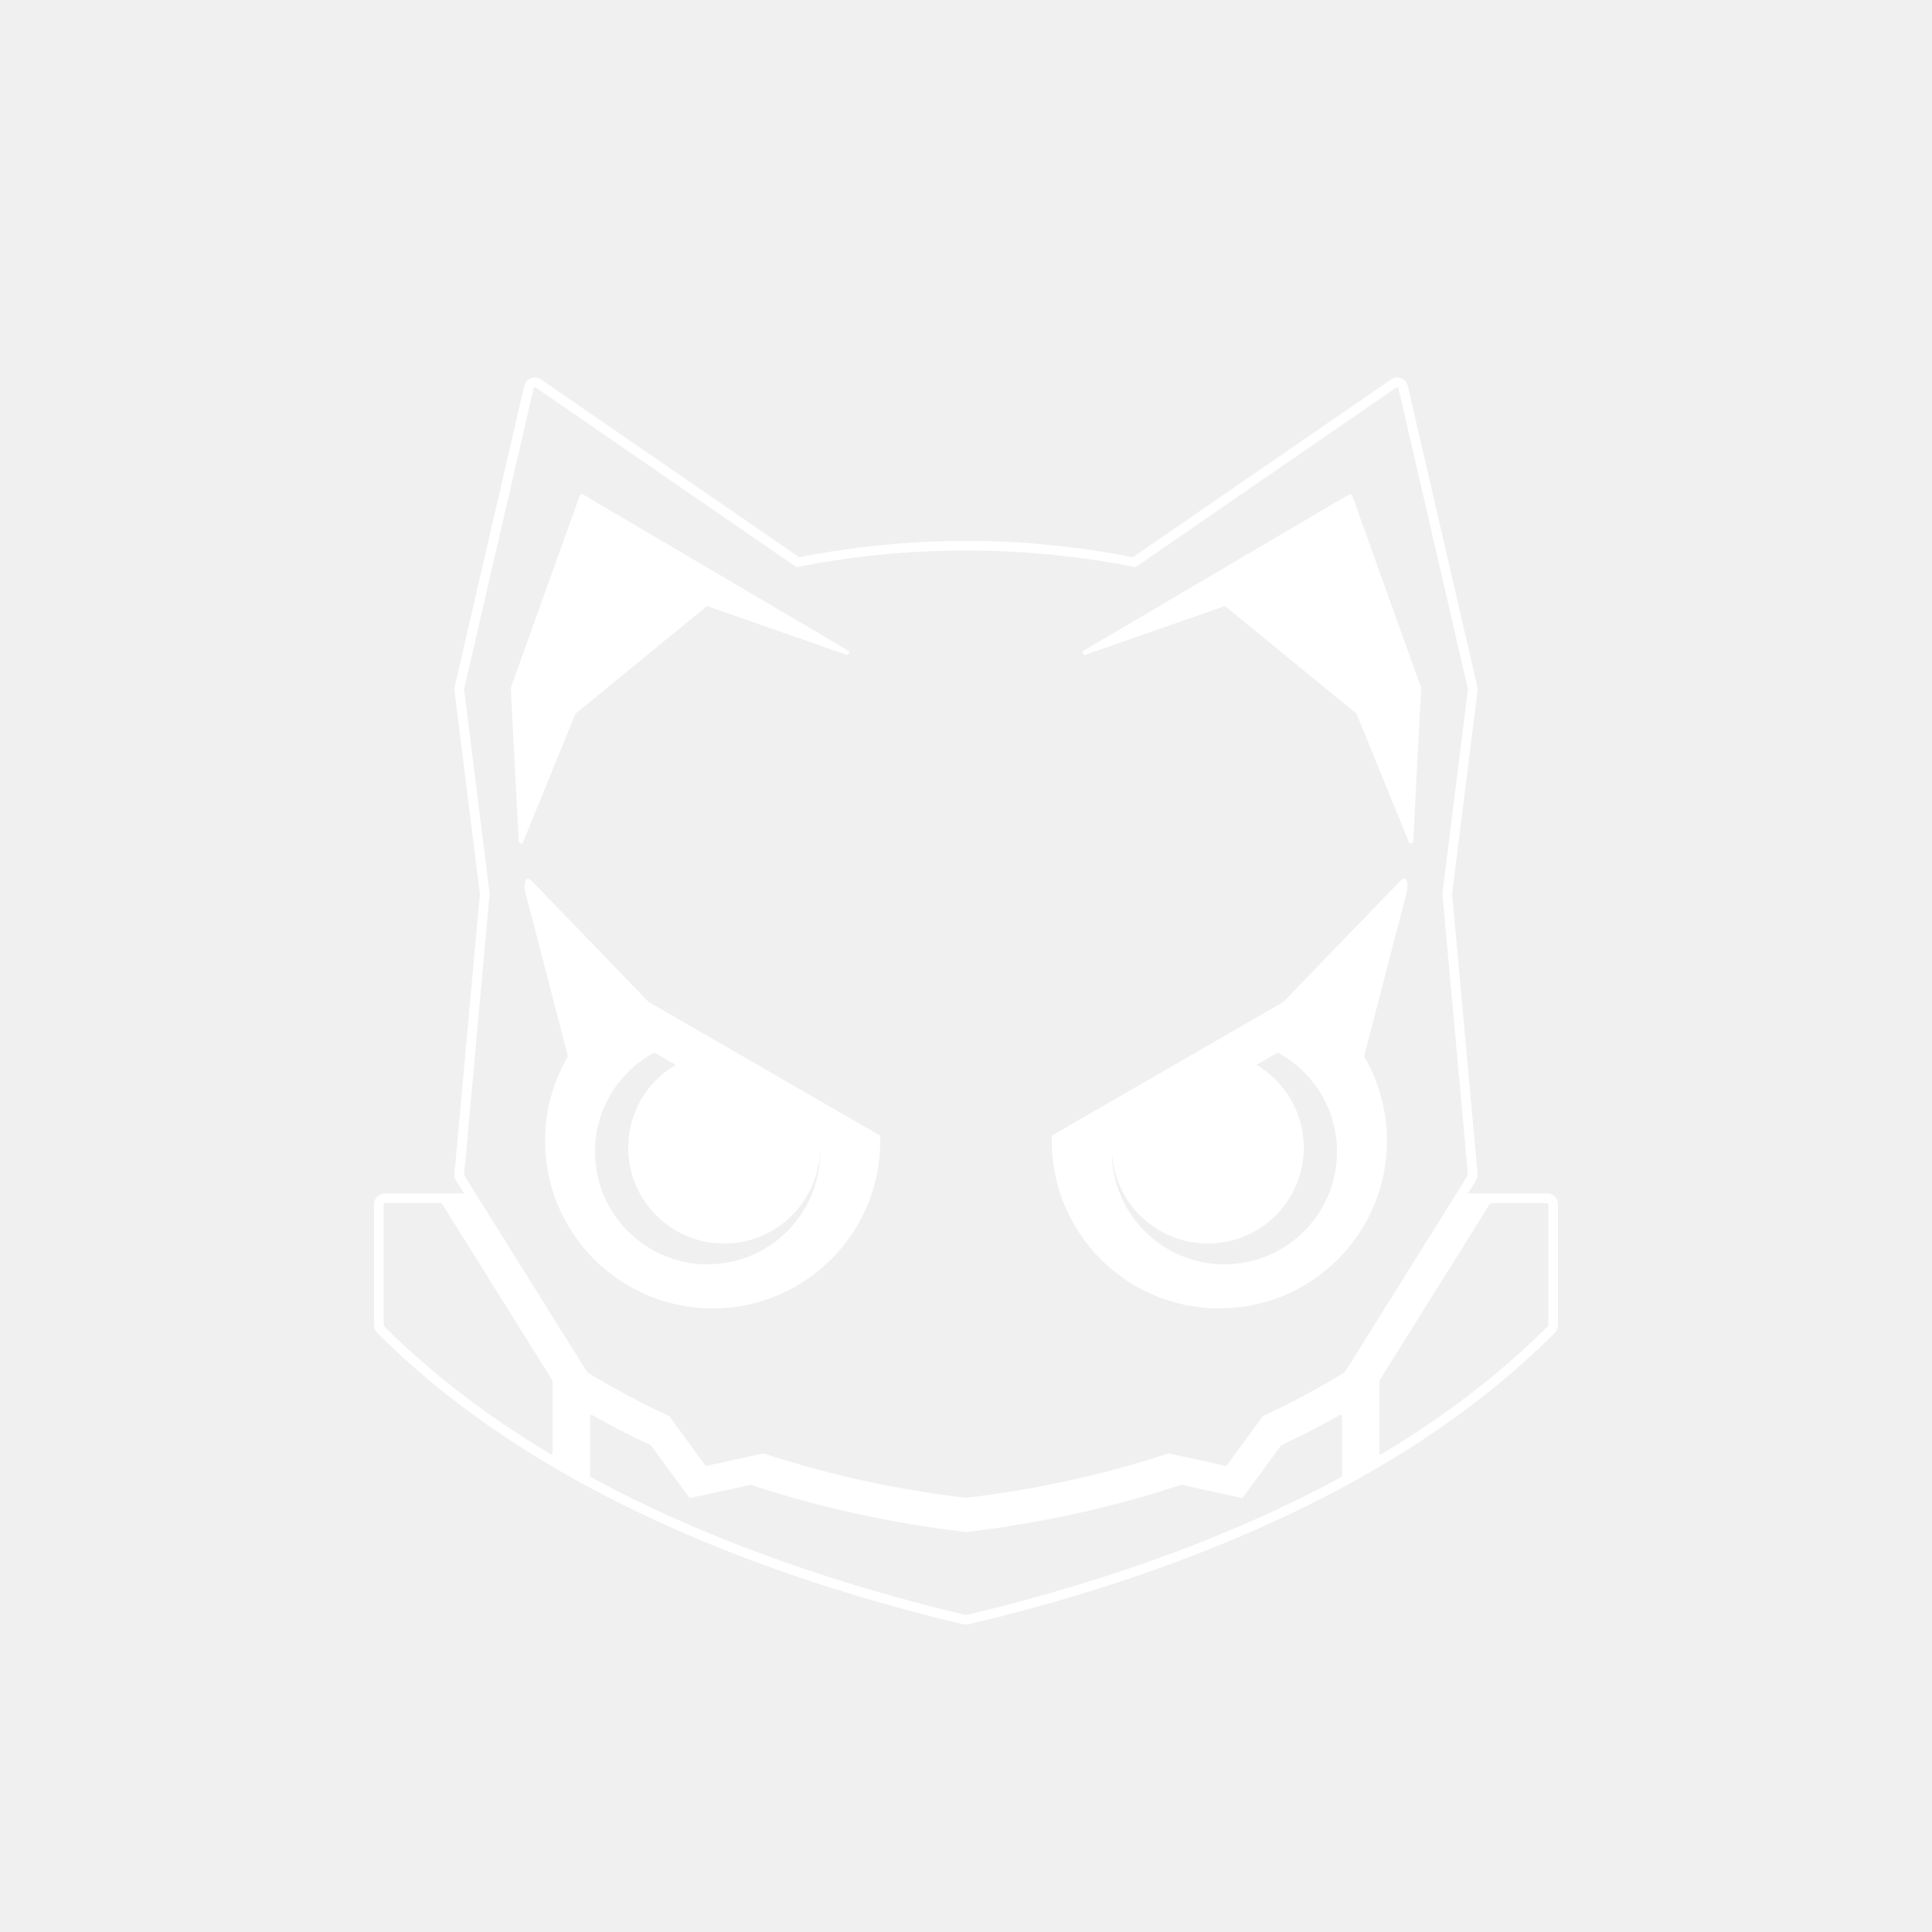
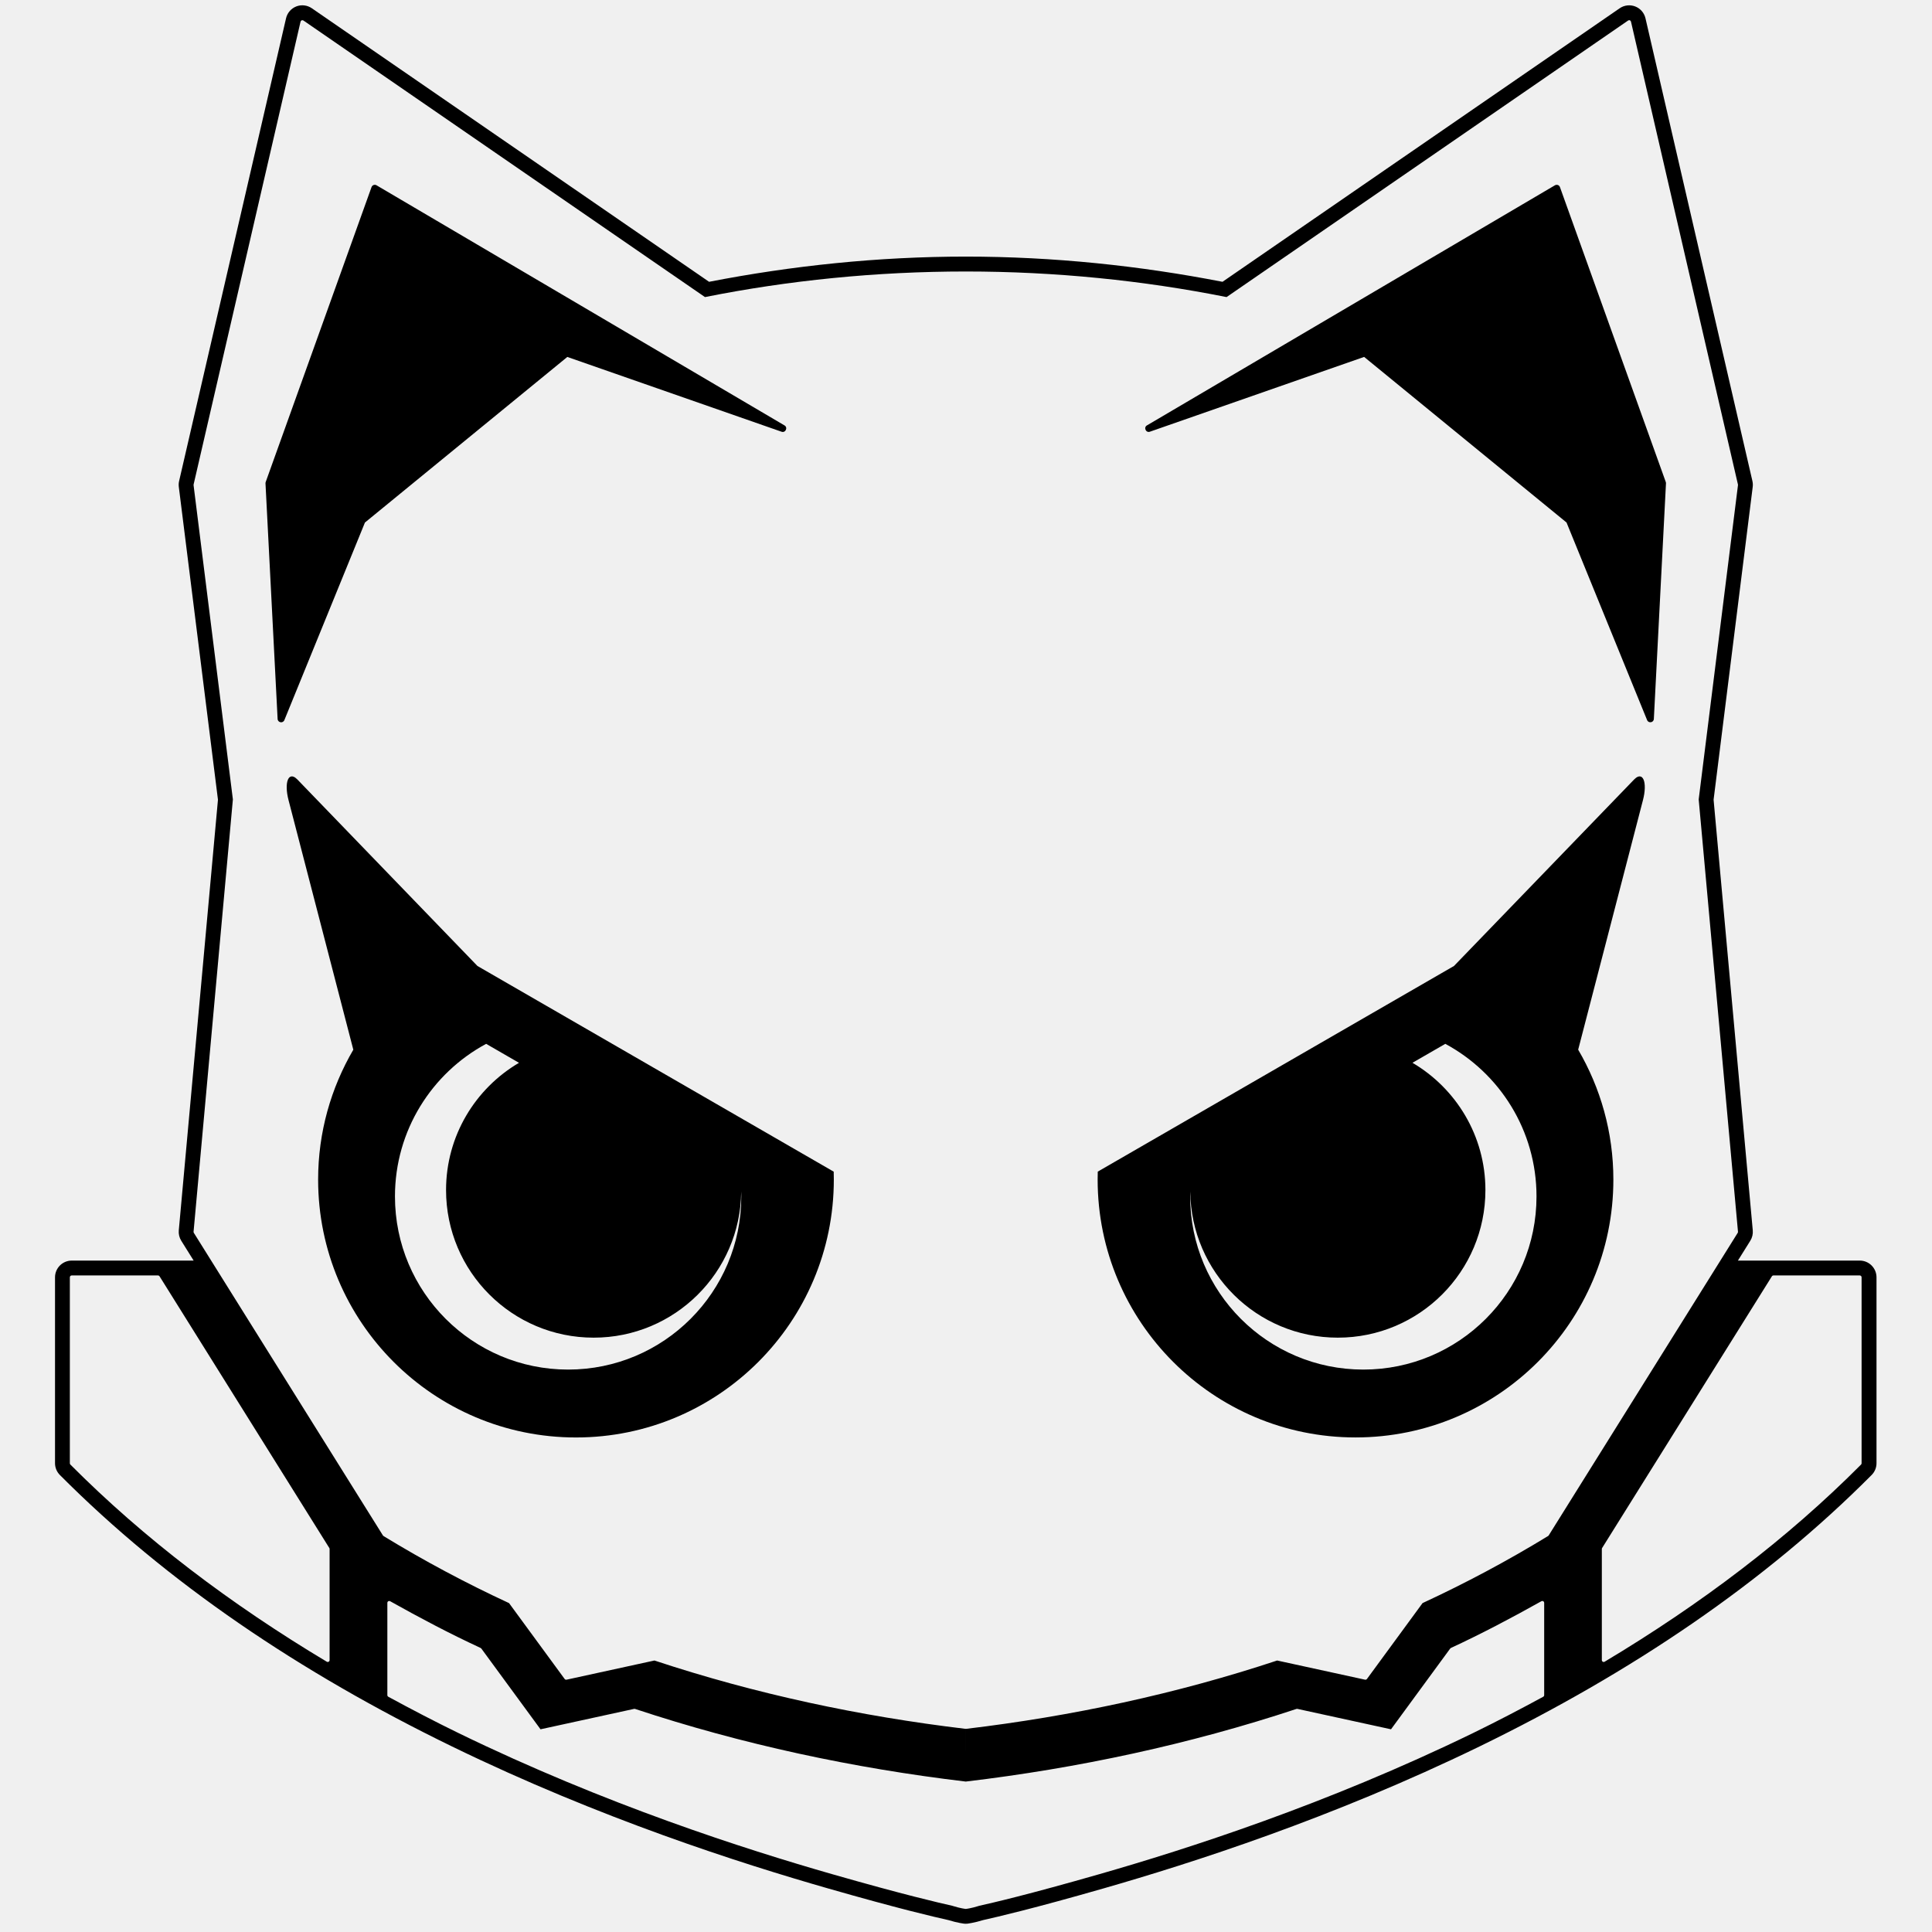
- <svg xmlns="http://www.w3.org/2000/svg" width="400mm" height="400mm" viewBox="0 0 100 100" version="1.1" id="svg123" xml:space="preserve">
+ <svg xmlns="http://www.w3.org/2000/svg" width="260mm" height="260mm" viewBox="0 0 65 65" version="1.1" id="svg123" xml:space="preserve">
  <defs id="defs120">
    <linearGradient id="linearGradient4769">
      <stop style="stop-color:#ffffff;stop-opacity:1;" offset="0" id="stop4765" />
      <stop style="stop-color:#ffffff;stop-opacity:0;" offset="1" id="stop4767" />
    </linearGradient>
    <linearGradient id="linearGradient2383">
      <stop style="stop-color:#000000;stop-opacity:1;" offset="0" id="stop2381" />
    </linearGradient>
  </defs>
-   <path id="path57" style="color:#000000;display:inline;fill:#ffffff;fill-opacity:1;stroke-linecap:round;stroke-linejoin:round;stroke-miterlimit:30;-inkscape-stroke:none;paint-order:markers stroke fill" d="m 77.478,60.922 a 0.563,0.563 0 0 0 -0.346,0.398 l -3.598,15.57 a 0.563,0.563 0 0 0 -0.01,0.197 l 1.316,10.524 -1.318,14.49 a 0.563,0.563 0 0 0 0.084,0.35 l 0.416,0.666 h -1.166 -2.935 a 0.563,0.563 0 0 0 -0.562,0.562 v 6.256 a 0.563,0.563 0 0 0 0.164,0.396 c 3.612,3.628 8.061,6.635 13.197,9.135 4.973,2.42 9.703,3.93 12.643,4.773 2.391,0.686 3.563,0.957 4.043,1.064 0.001,3.3e-4 8.24e-4,-3.4e-4 0.002,0 0.311,0.097 0.54,0.123 0.541,0.123 a 0.563,0.563 0 0 0 0.102,0 c 6.6e-4,-6e-5 0.23,-0.026 0.541,-0.123 10e-4,-3.4e-4 8.1e-4,3.3e-4 0.002,0 0.48,-0.108 1.652,-0.378 4.043,-1.064 2.94,-0.844 7.67,-2.354 12.643,-4.773 5.137,-2.5 9.585,-5.507 13.197,-9.135 a 0.563,0.563 0 0 0 0.164,-0.396 v -6.256 a 0.563,0.563 0 0 0 -0.562,-0.562 h -2.115 -0.82 -1.166 l 0.416,-0.666 a 0.563,0.563 0 0 0 0.084,-0.35 l -1.318,-14.49 1.316,-10.524 a 0.563,0.563 0 0 0 -0.01,-0.197 l -3.598,-15.57 a 0.563,0.563 0 0 0 -0.867,-0.336 l -13.363,9.203 c -2.772,-0.539 -5.674,-0.848 -8.637,-0.848 -2.963,4.1e-5 -5.865,0.309 -8.637,0.848 L 78,60.984 a 0.563,0.563 0 0 0 -0.522,-0.062 z m 0.18,0.468 h 1.29e-4 c 0.019,-0.007 0.041,-0.005 0.058,0.006 l 13.51,9.305 c 2.807,-0.561 5.763,-0.861 8.774,-0.861 h 2.59e-4 2.58e-4 c 3.01,4.2e-5 5.967,0.301 8.774,0.861 l 13.51,-9.305 c 0.017,-0.011 0.038,-0.014 0.058,-0.006 0.019,0.007 0.033,0.024 0.038,0.044 l 3.598,15.57 c 0.002,0.007 0.003,0.014 0.002,0.021 l -1.322,10.576 1.322,14.547 c 6e-4,0.013 -0.003,0.026 -0.01,0.037 l -6.361,10.182 c -0.006,0.008 -0.013,0.015 -0.022,0.019 -1.36,0.831 -2.769,1.582 -4.219,2.254 l -1.871,2.553 c -0.015,0.019 -0.04,0.029 -0.064,0.024 l -2.957,-0.645 c -3.386,1.122 -6.911,1.876 -10.467,2.299 -0.003,-0.001 -0.005,-0.001 -0.008,-0.002 v 0.736 h -1.3e-4 -1.27e-4 v -0.736 c -0.003,0.001 -0.005,9.4e-4 -0.008,0.002 -3.555,-0.423 -7.081,-1.177 -10.467,-2.299 l -2.957,0.645 c -0.024,0.006 -0.049,-0.004 -0.064,-0.023 l -1.871,-2.553 c -1.45,-0.672 -2.859,-1.423 -4.219,-2.254 -0.009,-0.005 -0.016,-0.011 -0.022,-0.019 l -6.361,-10.182 c -0.007,-0.011 -0.011,-0.024 -0.01,-0.037 l 1.322,-14.547 -1.322,-10.576 c -6e-4,-0.007 8e-6,-0.014 0.002,-0.021 l 3.598,-15.57 c 0.005,-0.02 0.019,-0.036 0.038,-0.044 z m 2.419,5.541 c -0.033,0.012 -0.059,0.039 -0.07,0.072 l -3.559,9.917 c -0.006,0.015 -0.008,0.03 -0.008,0.046 l 0.408,7.929 c 0.007,0.125 0.179,0.155 0.227,0.039 l 2.711,-6.648 6.809,-5.571 7.199,2.513 c 0.14,0.06 0.236,-0.145 0.1,-0.214 L 80.177,66.94 c -0.03,-0.018 -0.066,-0.021 -0.099,-0.009 z m 39.844,0 c -0.033,-0.012 -0.069,-0.008 -0.099,0.009 l -13.718,8.073 c -0.136,0.069 -0.041,0.274 0.1,0.214 l 7.199,-2.513 6.809,5.571 2.711,6.648 c 0.048,0.116 0.22,0.087 0.227,-0.039 l 0.408,-7.929 c 0,-0.016 -0.002,-0.032 -0.008,-0.046 l -3.559,-9.917 c -0.011,-0.033 -0.037,-0.06 -0.07,-0.072 z M 77.326,86.828 c -0.055,0.001 -0.1,0.038 -0.13,0.109 -0.061,0.142 -0.054,0.403 0.019,0.684 l 2.181,8.402 c -0.75,1.284 -1.184,2.775 -1.184,4.37 0,4.791 3.884,8.676 8.675,8.676 4.791,0 8.675,-3.884 8.675,-8.676 0,-0.089 -0.001,-0.178 -0.004,-0.267 L 83.573,93.206 77.511,86.93 c -0.044,-0.045 -0.087,-0.076 -0.127,-0.091 -0.02,-0.008 -0.04,-0.011 -0.058,-0.011 z m 45.348,0 c -0.018,-4.2e-4 -0.038,0.003 -0.058,0.011 -0.04,0.015 -0.083,0.046 -0.127,0.091 l -6.062,6.276 -11.985,6.919 c -0.003,0.089 -0.004,0.178 -0.004,0.267 0,4.791 3.884,8.676 8.676,8.676 4.791,0 8.675,-3.884 8.675,-8.676 0,-1.594 -0.433,-3.086 -1.184,-4.37 l 2.181,-8.402 c 0.073,-0.281 0.08,-0.542 0.019,-0.684 -0.03,-0.07 -0.075,-0.107 -0.13,-0.109 z m -38.809,8.998 1.105,0.638 c -1.468,0.863 -2.454,2.456 -2.454,4.281 0,2.743 2.223,4.966 4.966,4.966 2.726,0 4.936,-2.196 4.964,-4.915 0.002,0.054 0.003,0.108 0.003,0.163 0,3.218 -2.608,5.826 -5.826,5.826 -3.218,0 -5.826,-2.608 -5.826,-5.826 0,-2.22 1.242,-4.15 3.068,-5.133 z m 32.27,0 c 1.827,0.983 3.068,2.913 3.068,5.133 0,3.218 -2.608,5.826 -5.826,5.826 -3.218,0 -5.826,-2.608 -5.826,-5.826 0,-0.055 7e-4,-0.11 0.003,-0.165 0.027,2.72 2.237,4.917 4.964,4.917 2.743,0 4.966,-2.223 4.966,-4.966 0,-1.826 -0.987,-3.419 -2.454,-4.282 z m -46.213,7.792 h 2.902 c 0.021,1e-4 0.041,0.011 0.053,0.029 l 5.713,9.143 c 0.006,0.01 0.008,0.022 0.008,0.033 v 3.736 c 3.7e-4,0.049 -0.052,0.079 -0.094,0.055 -3.247,-1.944 -6.144,-4.139 -8.627,-6.633 -0.012,-0.012 -0.018,-0.028 -0.018,-0.045 v -6.256 c -1e-5,-0.035 0.028,-0.062 0.062,-0.062 z m 57.254,0 h 2.902 c 0.035,0 0.062,0.028 0.062,0.062 v 6.256 c 3e-4,0.017 -0.006,0.033 -0.018,0.045 -2.483,2.494 -5.38,4.689 -8.627,6.633 -0.042,0.024 -0.094,-0.006 -0.094,-0.055 v -3.736 c 0,-0.012 0.002,-0.023 0.008,-0.033 l 5.713,-9.143 c 0.011,-0.018 0.031,-0.029 0.053,-0.029 z m -46.583,10.953 1.29e-4,3.9e-4 c 0.015,-0.003 0.029,-2e-5 0.042,0.007 0.996,0.558 2.006,1.092 3.043,1.572 0.009,0.004 0.017,0.011 0.024,0.019 l 1.99,2.715 c 10e-4,0.001 0.002,0.002 0.004,0.002 6e-4,-1e-5 0.001,-1e-5 0.002,0 l 3.145,-0.686 c 0.011,-0.002 0.023,-0.002 0.033,0.002 3.598,1.192 7.344,1.994 11.123,2.443 6e-4,-1e-5 0.001,-1e-5 0.002,0 0.001,-1e-5 0.001,-1e-5 0.002,0 3.779,-0.449 7.525,-1.252 11.123,-2.443 0.011,-0.004 0.022,-0.004 0.033,-0.002 l 3.145,0.686 c 10e-4,-1e-5 10e-4,-1e-5 0.002,0 0.002,0 0.003,-0.001 0.004,-0.002 l 1.99,-2.715 c 0.006,-0.008 0.015,-0.015 0.024,-0.019 1.037,-0.481 2.047,-1.014 3.043,-1.572 0.013,-0.007 0.028,-0.01 0.042,-0.007 v -3.9e-4 c 0.03,0.005 0.052,0.032 0.052,0.062 v 3.105 c -2e-4,0.023 -0.013,0.044 -0.033,0.055 -0.773,0.419 -1.556,0.829 -2.365,1.223 -4.934,2.401 -9.638,3.905 -12.563,4.744 -2.409,0.691 -3.595,0.965 -4.059,1.068 h 0.006 c -0.277,0.087 -0.44,0.102 -0.44,0.102 -0.002,9e-5 -0.004,9e-5 -0.006,0 -0.002,9e-5 -0.004,9e-5 -0.006,0 0,0 -0.162,-0.015 -0.44,-0.102 h 0.006 c -0.463,-0.104 -1.649,-0.377 -4.059,-1.068 -2.924,-0.839 -7.628,-2.343 -12.563,-4.744 -0.809,-0.394 -1.593,-0.804 -2.365,-1.223 -0.02,-0.011 -0.033,-0.032 -0.033,-0.055 v -3.105 c -2.9e-4,-0.03 0.021,-0.057 0.052,-0.062 z" transform="translate(-50.00002,-41.34534)" />
+   <path id="path57" style="color:#000000;display:inline;fill:#000000;fill-opacity:1;stroke-linecap:round;stroke-linejoin:round;stroke-miterlimit:30;-inkscape-stroke:none;paint-order:markers stroke fill" d="M 9.97,0.216 A 0.563,0.563 0 0 0 9.624,0.614 L 6.026,16.184 a 0.563,0.563 0 0 0 -0.01,0.197 L 7.333,26.905 6.015,41.395 a 0.563,0.563 0 0 0 0.084,0.35 l 0.416,0.666 H 5.349 2.413 a 0.563,0.563 0 0 0 -0.562,0.562 v 6.256 a 0.563,0.563 0 0 0 0.164,0.396 c 3.612,3.628 8.061,6.635 13.197,9.135 4.973,2.42 9.703,3.93 12.643,4.773 2.391,0.686 3.563,0.957 4.043,1.064 0.001,3.3e-4 8.24e-4,-3.4e-4 0.002,0 0.311,0.097 0.54,0.123 0.541,0.123 a 0.563,0.563 0 0 0 0.102,0 c 6.6e-4,-6e-5 0.23,-0.026 0.541,-0.123 10e-4,-3.4e-4 8.1e-4,3.3e-4 0.002,0 0.48,-0.108 1.652,-0.378 4.043,-1.064 2.94,-0.844 7.67,-2.354 12.643,-4.773 5.137,-2.5 9.585,-5.507 13.197,-9.135 a 0.563,0.563 0 0 0 0.164,-0.396 v -6.256 a 0.563,0.563 0 0 0 -0.562,-0.562 h -2.115 -0.82 -1.166 l 0.416,-0.666 a 0.563,0.563 0 0 0 0.084,-0.35 l -1.318,-14.49 1.316,-10.524 a 0.563,0.563 0 0 0 -0.01,-0.197 l -3.598,-15.57 a 0.563,0.563 0 0 0 -0.867,-0.336 l -13.363,9.203 c -2.772,-0.539 -5.674,-0.848 -8.637,-0.848 -2.963,4.1e-5 -5.865,0.309 -8.637,0.848 L 10.491,0.278 a 0.563,0.563 0 0 0 -0.522,-0.062 z m 0.18,0.468 h 1.29e-4 c 0.019,-0.007 0.041,-0.005 0.058,0.006 l 13.51,9.305 c 2.807,-0.561 5.763,-0.861 8.774,-0.861 h 2.59e-4 2.58e-4 c 3.01,4.2e-5 5.967,0.301 8.774,0.861 l 13.51,-9.305 c 0.017,-0.011 0.038,-0.014 0.058,-0.006 0.019,0.007 0.033,0.024 0.038,0.044 l 3.598,15.57 c 0.002,0.007 0.003,0.014 0.002,0.021 l -1.322,10.576 1.322,14.547 c 6e-4,0.013 -0.003,0.026 -0.01,0.037 l -6.361,10.182 c -0.006,0.008 -0.013,0.015 -0.022,0.019 -1.36,0.831 -2.769,1.582 -4.219,2.254 l -1.871,2.553 c -0.015,0.019 -0.04,0.029 -0.064,0.024 l -2.957,-0.645 c -3.386,1.122 -6.911,1.876 -10.467,2.299 -0.003,-10e-4 -0.005,-10e-4 -0.008,-0.002 v 0.736 h -1.3e-4 -1.27e-4 v -0.736 c -0.003,0.001 -0.005,9.4e-4 -0.008,0.002 -3.555,-0.423 -7.081,-1.177 -10.467,-2.299 l -2.957,0.645 c -0.024,0.006 -0.049,-0.004 -0.064,-0.023 l -1.871,-2.553 c -1.45,-0.672 -2.859,-1.423 -4.219,-2.254 -0.009,-0.005 -0.016,-0.011 -0.022,-0.019 L 6.522,41.479 c -0.007,-0.011 -0.011,-0.024 -0.01,-0.037 L 7.835,26.895 6.512,16.319 c -6e-4,-0.007 8e-6,-0.014 0.002,-0.021 L 10.112,0.727 c 0.005,-0.02 0.019,-0.036 0.038,-0.044 z m 2.419,5.541 c -0.033,0.012 -0.059,0.039 -0.07,0.072 L 8.94,16.214 c -0.006,0.015 -0.008,0.03 -0.008,0.046 l 0.408,7.929 c 0.007,0.125 0.179,0.155 0.227,0.039 l 2.711,-6.648 6.809,-5.571 7.199,2.513 c 0.14,0.06 0.236,-0.145 0.1,-0.214 L 12.668,6.234 c -0.03,-0.018 -0.066,-0.021 -0.099,-0.009 z m 39.844,0 c -0.033,-0.012 -0.069,-0.008 -0.099,0.009 l -13.718,8.073 c -0.136,0.069 -0.041,0.274 0.1,0.214 l 7.199,-2.513 6.809,5.571 2.711,6.648 c 0.048,0.116 0.22,0.087 0.227,-0.039 l 0.408,-7.929 c 0,-0.016 -0.002,-0.032 -0.008,-0.046 l -3.559,-9.917 c -0.011,-0.033 -0.037,-0.06 -0.07,-0.072 z M 9.817,26.121 c -0.055,0.001 -0.1,0.038 -0.13,0.109 -0.061,0.142 -0.054,0.403 0.019,0.684 l 2.181,8.402 c -0.75,1.284 -1.184,2.775 -1.184,4.37 0,4.791 3.884,8.676 8.675,8.676 4.791,0 8.675,-3.884 8.675,-8.676 0,-0.089 -0.001,-0.178 -0.004,-0.267 L 16.064,32.5 10.003,26.223 c -0.044,-0.045 -0.087,-0.076 -0.127,-0.091 -0.02,-0.008 -0.04,-0.011 -0.058,-0.011 z m 45.348,0 c -0.018,-4.2e-4 -0.038,0.003 -0.058,0.011 -0.04,0.015 -0.083,0.046 -0.127,0.091 l -6.062,6.276 -11.985,6.919 c -0.003,0.089 -0.004,0.178 -0.004,0.267 0,4.791 3.884,8.676 8.676,8.676 4.791,0 8.675,-3.884 8.675,-8.676 0,-1.594 -0.433,-3.086 -1.184,-4.37 l 2.181,-8.402 c 0.073,-0.281 0.08,-0.542 0.019,-0.684 -0.03,-0.07 -0.075,-0.107 -0.13,-0.109 z m -38.809,8.998 1.105,0.638 c -1.468,0.863 -2.454,2.456 -2.454,4.281 0,2.743 2.223,4.966 4.966,4.966 2.726,0 4.936,-2.196 4.964,-4.915 0.002,0.054 0.003,0.108 0.003,0.163 0,3.218 -2.608,5.826 -5.826,5.826 -3.218,0 -5.826,-2.608 -5.826,-5.826 0,-2.22 1.242,-4.15 3.068,-5.133 z m 32.27,0 c 1.827,0.983 3.068,2.913 3.068,5.133 0,3.218 -2.608,5.826 -5.826,5.826 -3.218,0 -5.826,-2.608 -5.826,-5.826 0,-0.055 7e-4,-0.11 0.003,-0.165 0.027,2.72 2.237,4.917 4.964,4.917 2.743,0 4.966,-2.223 4.966,-4.966 0,-1.826 -0.987,-3.419 -2.454,-4.282 z m -46.213,7.792 h 2.902 c 0.021,10e-5 0.041,0.011 0.053,0.029 l 5.713,9.143 c 0.006,0.01 0.008,0.022 0.008,0.033 v 3.736 c 3.7e-4,0.049 -0.052,0.079 -0.094,0.055 -3.247,-1.944 -6.144,-4.139 -8.627,-6.633 -0.012,-0.012 -0.018,-0.028 -0.018,-0.045 v -6.256 c -10e-6,-0.035 0.028,-0.062 0.062,-0.062 z m 57.254,0 h 2.902 c 0.035,0 0.062,0.028 0.062,0.062 v 6.256 c 3e-4,0.017 -0.006,0.033 -0.018,0.045 -2.483,2.494 -5.38,4.689 -8.627,6.633 -0.042,0.024 -0.094,-0.006 -0.094,-0.055 v -3.736 c 0,-0.012 0.002,-0.023 0.008,-0.033 l 5.713,-9.143 c 0.011,-0.018 0.031,-0.029 0.053,-0.029 z m -46.583,10.953 1.29e-4,3.9e-4 c 0.015,-0.003 0.029,-2e-5 0.042,0.007 0.996,0.558 2.006,1.092 3.043,1.572 0.009,0.004 0.017,0.011 0.024,0.019 l 1.99,2.715 c 10e-4,10e-4 0.002,0.002 0.004,0.002 6e-4,-10e-6 0.001,-10e-6 0.002,0 l 3.145,-0.686 c 0.011,-0.002 0.023,-0.002 0.033,0.002 3.598,1.192 7.344,1.994 11.123,2.443 6e-4,-1e-5 0.001,-1e-5 0.002,0 0.001,-1e-5 0.001,-1e-5 0.002,0 3.779,-0.449 7.525,-1.252 11.123,-2.443 0.011,-0.004 0.022,-0.004 0.033,-0.002 l 3.145,0.686 c 0.001,-10e-6 0.001,-10e-6 0.002,0 0.002,0 0.003,-10e-4 0.004,-0.002 l 1.99,-2.715 c 0.006,-0.008 0.015,-0.015 0.024,-0.019 1.037,-0.481 2.047,-1.014 3.043,-1.572 0.013,-0.007 0.028,-0.01 0.042,-0.007 v -3.9e-4 c 0.03,0.005 0.052,0.032 0.052,0.062 v 3.105 c -2e-4,0.023 -0.013,0.044 -0.033,0.055 -0.773,0.419 -1.556,0.829 -2.365,1.223 -4.934,2.401 -9.638,3.905 -12.563,4.744 -2.409,0.691 -3.595,0.965 -4.059,1.068 h 0.006 c -0.277,0.087 -0.44,0.102 -0.44,0.102 -0.002,9e-5 -0.004,9e-5 -0.006,0 -0.002,9e-5 -0.004,9e-5 -0.006,0 0,0 -0.162,-0.015 -0.44,-0.102 h 0.006 c -0.463,-0.104 -1.649,-0.377 -4.059,-1.068 -2.924,-0.839 -7.628,-2.343 -12.563,-4.744 -0.809,-0.394 -1.593,-0.804 -2.365,-1.223 -0.02,-0.011 -0.033,-0.032 -0.033,-0.055 v -3.105 c -2.9e-4,-0.03 0.021,-0.057 0.052,-0.062 z" />
</svg>
